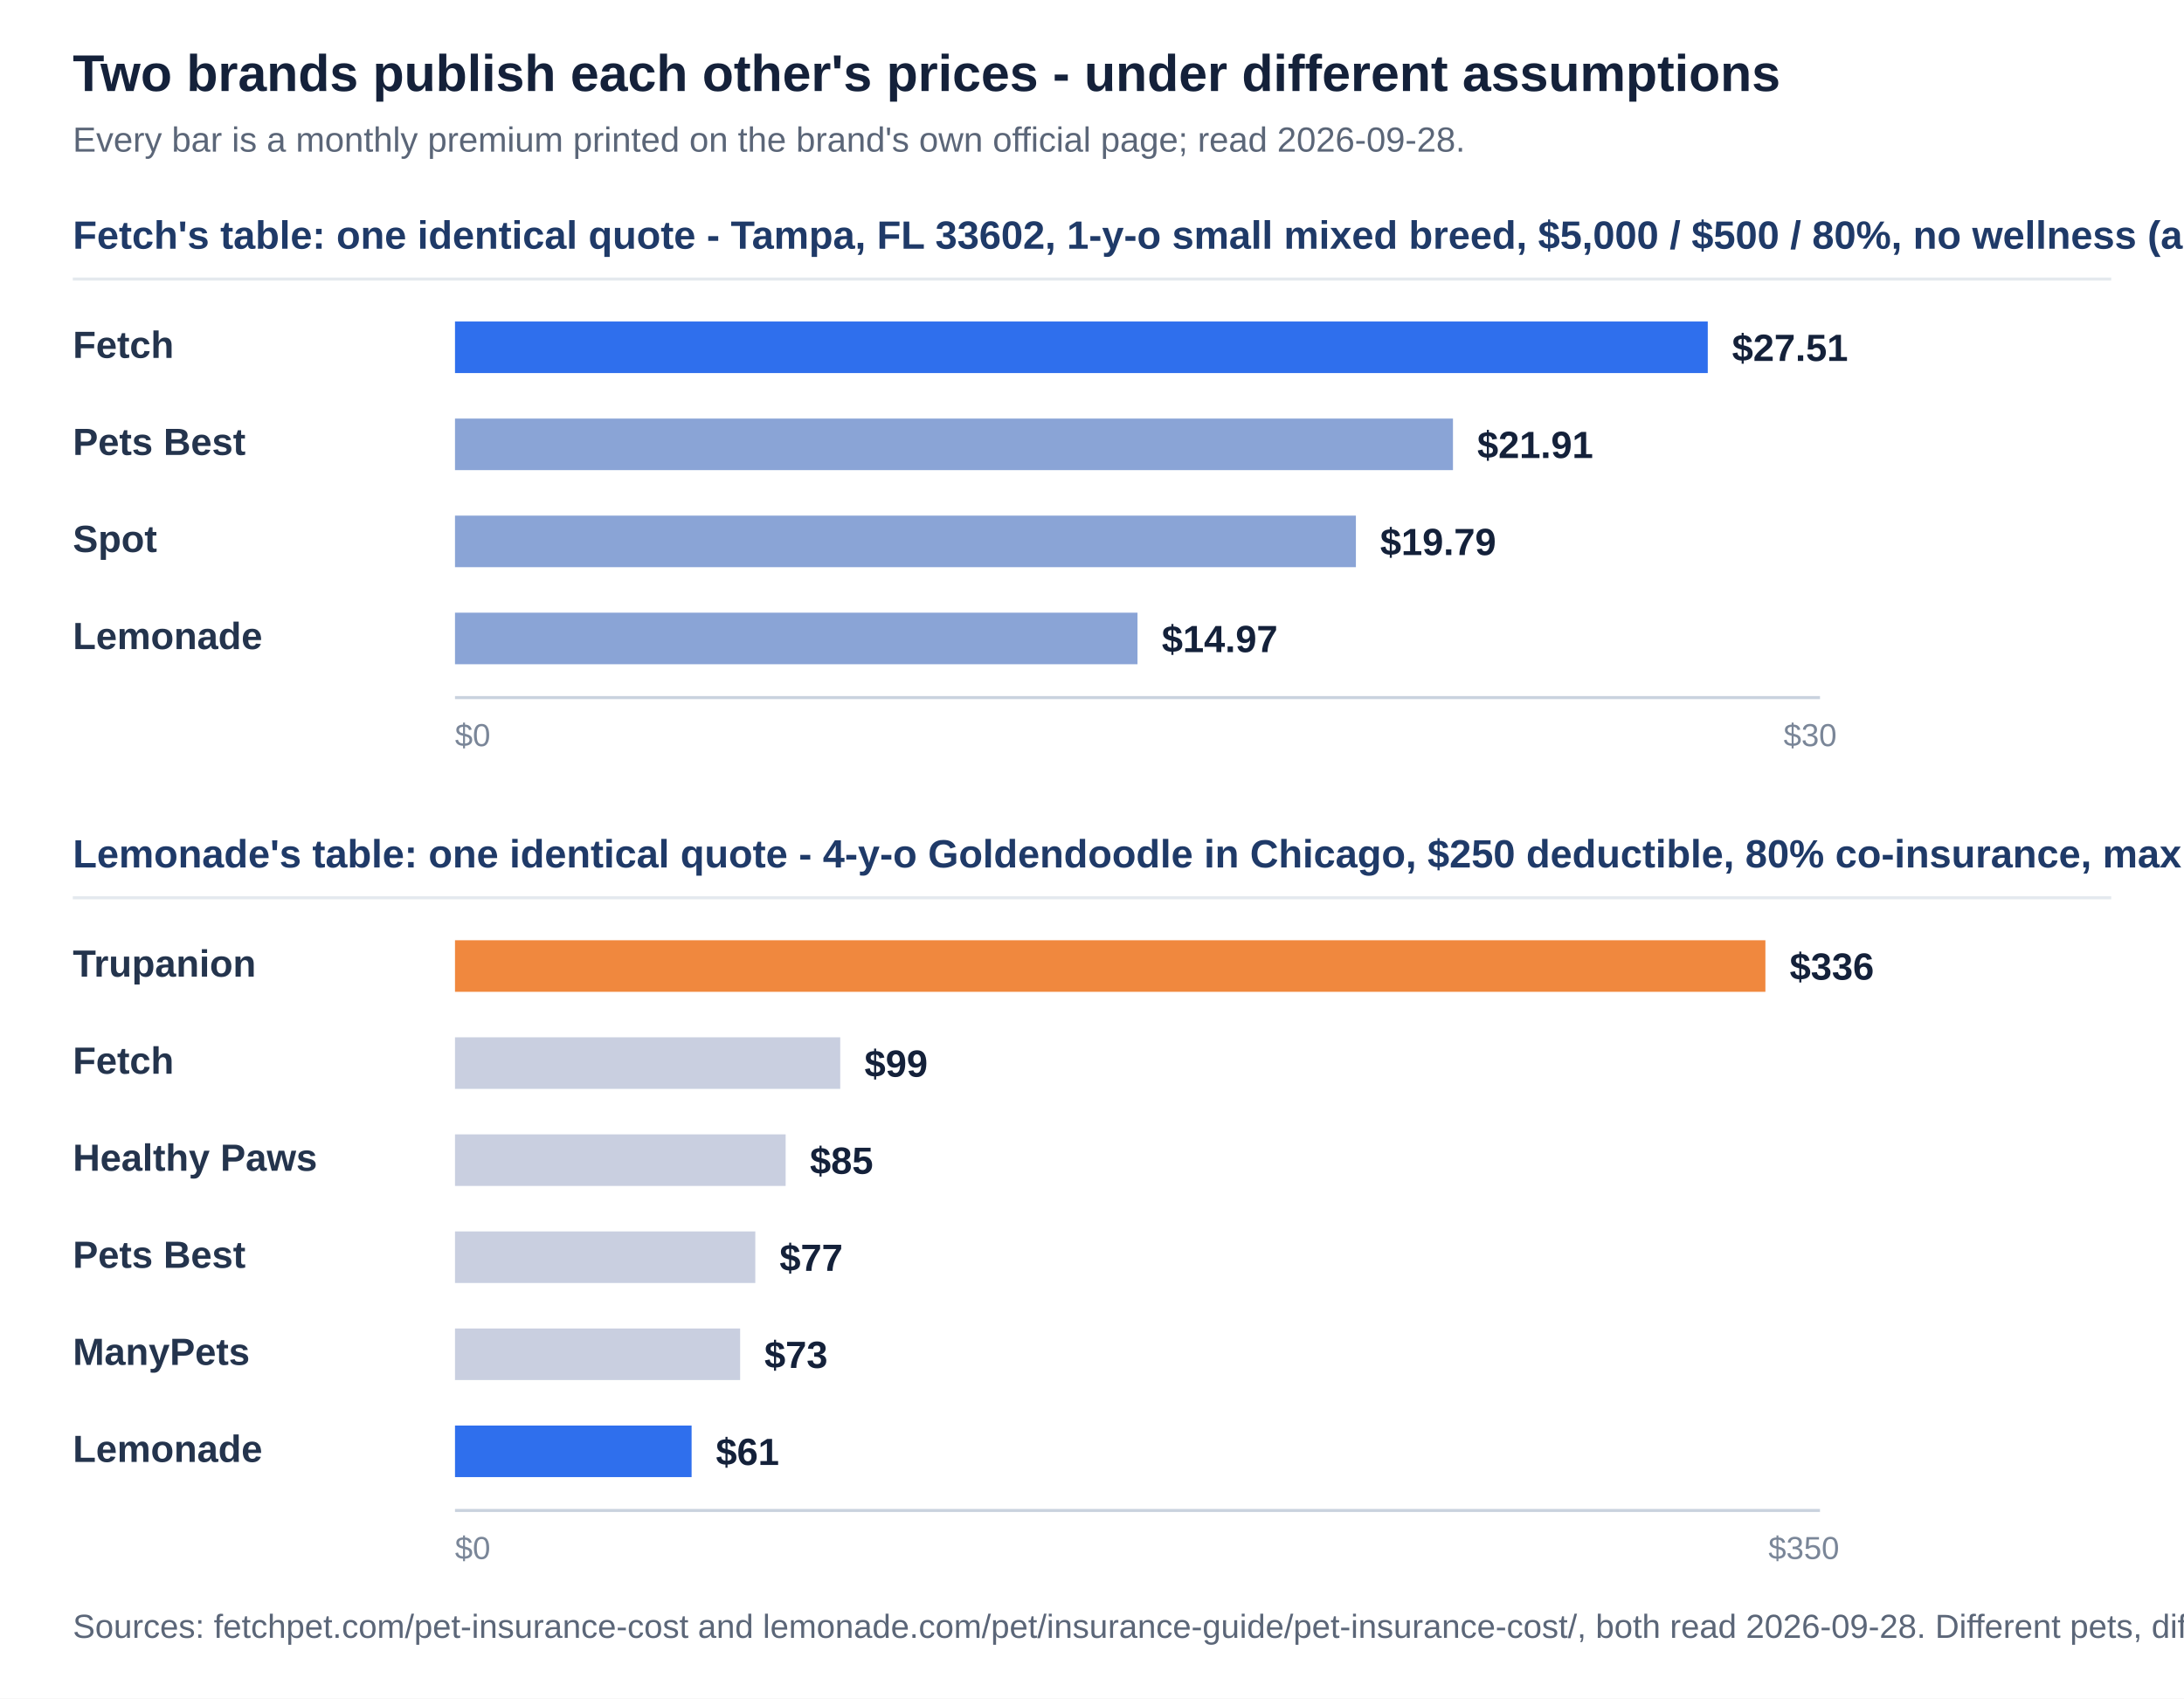
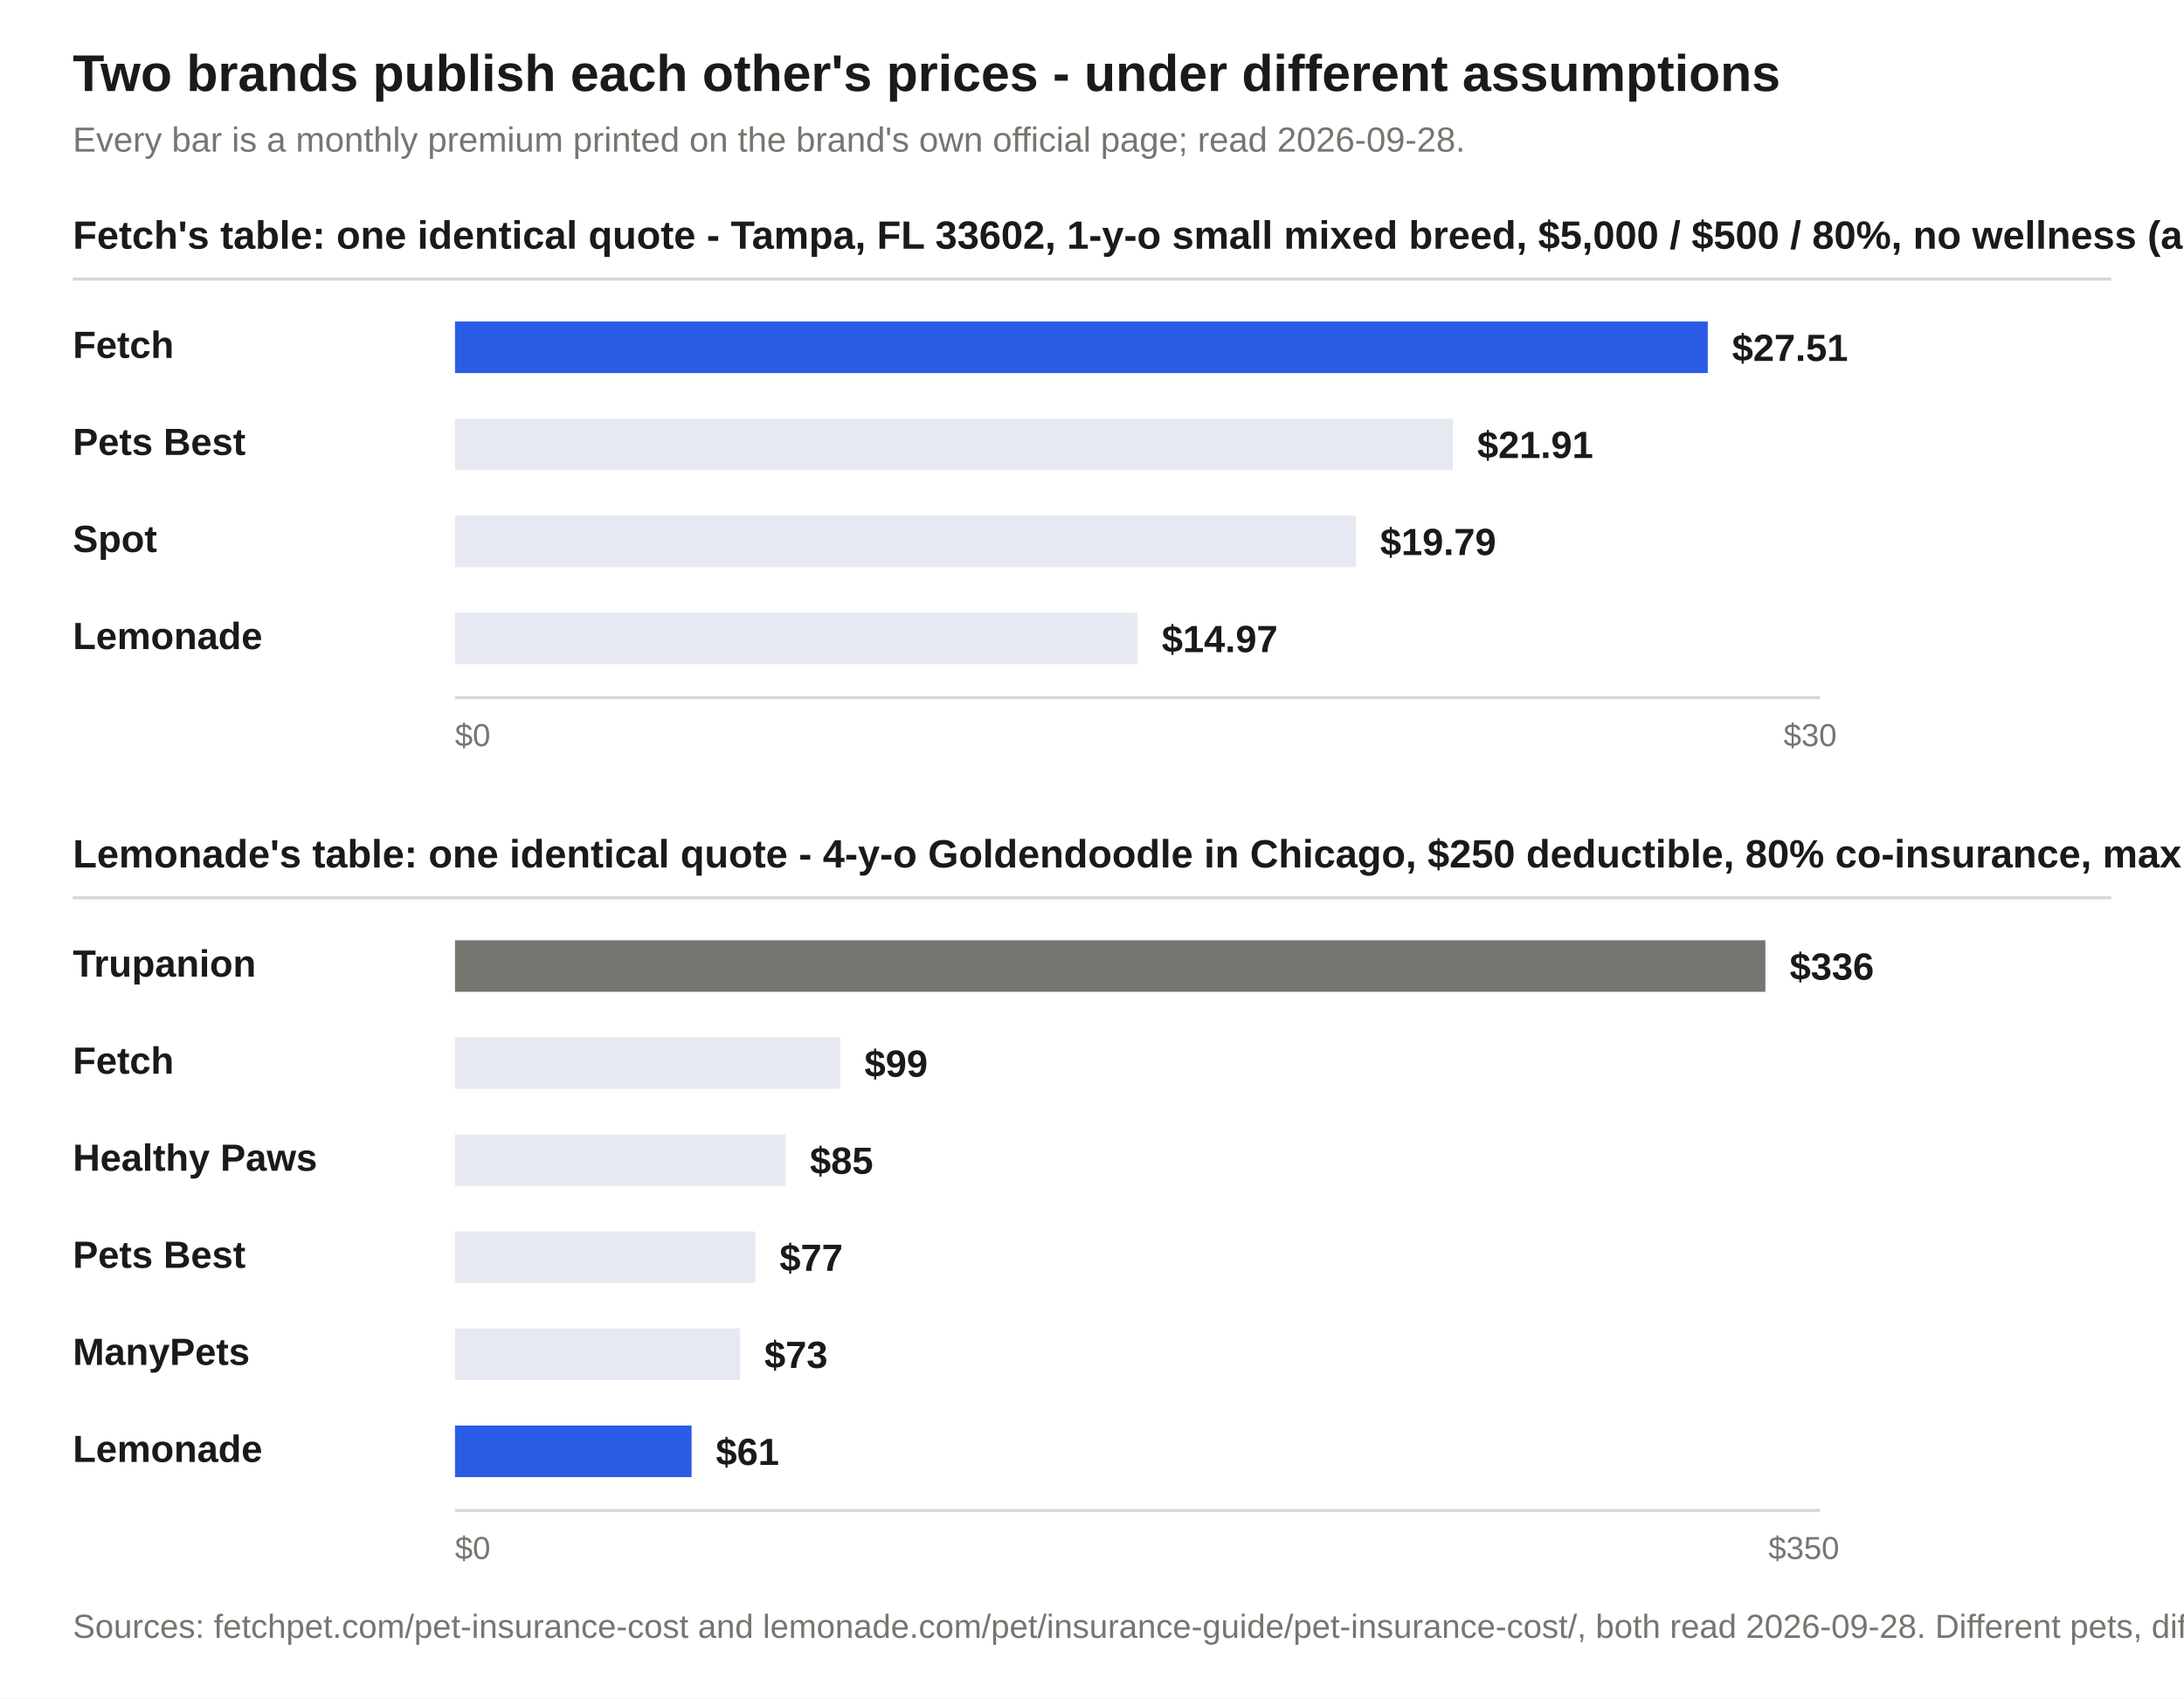
<svg xmlns="http://www.w3.org/2000/svg" width="720" height="560" viewBox="0 0 720 560" role="img" aria-labelledby="title desc">
  <rect width="720" height="560" fill="#ffffff" />
  <style>
-     .h1 { font: 700 17px "Segoe UI", Arial, sans-serif; fill: #14213a; }
-     .cap { font: 600 13px "Segoe UI", Arial, sans-serif; fill: #1f3a68; }
-     .note { font: 400 11.5px "Segoe UI", Arial, sans-serif; fill: #5b6678; }
-     .name { font: 600 12.5px "Segoe UI", Arial, sans-serif; fill: #24344d; }
-     .val { font: 700 12.5px "Segoe UI", Arial, sans-serif; fill: #14213a; }
-     .foot { font: 400 11px "Segoe UI", Arial, sans-serif; fill: #5b6678; }
-     .axis { font: 400 10.5px "Segoe UI", Arial, sans-serif; fill: #7a8698; }
+     .h1 { font: 700 17px "Segoe UI", Arial, sans-serif; fill: #1a1a18; }
+     .cap { font: 600 13px "Segoe UI", Arial, sans-serif; fill: #1a1a18; }
+     .note { font: 400 11.5px "Segoe UI", Arial, sans-serif; fill: #767670; }
+     .name { font: 600 12.5px "Segoe UI", Arial, sans-serif; fill: #1a1a18; }
+     .val { font: 700 12.5px "Segoe UI", Arial, sans-serif; fill: #1a1a18; }
+     .foot { font: 400 11px "Segoe UI", Arial, sans-serif; fill: #767670; }
+     .axis { font: 400 10.5px "Segoe UI", Arial, sans-serif; fill: #767670; }
  </style>
  <text x="24" y="30" class="h1">Two brands publish each other's prices - under different assumptions</text>
  <text x="24" y="50" class="note">Every bar is a monthly premium printed on the brand's own official page; read 2026-09-28.</text>
  <text x="24" y="82" class="cap">Fetch's table: one identical quote - Tampa, FL 33602, 1-y-o small mixed breed, $5,000 / $500 / 80%, no wellness (as of March 2026)</text>
-   <line x1="24" y1="92" x2="696" y2="92" stroke="#e4e9ee" />
+   <line x1="24" y1="92" x2="696" y2="92" stroke="#d9d6ce" />
  <g>
    <text x="24" y="118" class="name">Fetch</text>
-     <rect x="150" y="106" width="413" height="17" fill="#2f6fed" />
+     <rect x="150" y="106" width="413" height="17" fill="#2b5ce6" />
    <text x="571" y="119" class="val">$27.51</text>
    <text x="24" y="150" class="name">Pets Best</text>
-     <rect x="150" y="138" width="329" height="17" fill="#8aa4d6" />
+     <rect x="150" y="138" width="329" height="17" fill="#e6e9f2" />
    <text x="487" y="151" class="val">$21.91</text>
    <text x="24" y="182" class="name">Spot</text>
-     <rect x="150" y="170" width="297" height="17" fill="#8aa4d6" />
+     <rect x="150" y="170" width="297" height="17" fill="#e6e9f2" />
    <text x="455" y="183" class="val">$19.79</text>
    <text x="24" y="214" class="name">Lemonade</text>
-     <rect x="150" y="202" width="225" height="17" fill="#8aa4d6" />
+     <rect x="150" y="202" width="225" height="17" fill="#e6e9f2" />
    <text x="383" y="215" class="val">$14.97</text>
  </g>
-   <line x1="150" y1="230" x2="600" y2="230" stroke="#c9d2de" />
+   <line x1="150" y1="230" x2="600" y2="230" stroke="#d9d6ce" />
  <text x="150" y="246" class="axis">$0</text>
  <text x="588" y="246" class="axis">$30</text>
  <text x="24" y="286" class="cap">Lemonade's table: one identical quote - 4-y-o Goldendoodle in Chicago, $250 deductible, 80% co-insurance, max limit (competitor rows undated)</text>
-   <line x1="24" y1="296" x2="696" y2="296" stroke="#e4e9ee" />
+   <line x1="24" y1="296" x2="696" y2="296" stroke="#d9d6ce" />
  <g>
    <text x="24" y="322" class="name">Trupanion</text>
-     <rect x="150" y="310" width="432" height="17" fill="#f0883e" />
+     <rect x="150" y="310" width="432" height="17" fill="#767670" />
    <text x="590" y="323" class="val">$336</text>
    <text x="24" y="354" class="name">Fetch</text>
-     <rect x="150" y="342" width="127" height="17" fill="#c9cfe0" />
+     <rect x="150" y="342" width="127" height="17" fill="#e6e9f2" />
    <text x="285" y="355" class="val">$99</text>
    <text x="24" y="386" class="name">Healthy Paws</text>
-     <rect x="150" y="374" width="109" height="17" fill="#c9cfe0" />
+     <rect x="150" y="374" width="109" height="17" fill="#e6e9f2" />
    <text x="267" y="387" class="val">$85</text>
    <text x="24" y="418" class="name">Pets Best</text>
-     <rect x="150" y="406" width="99" height="17" fill="#c9cfe0" />
+     <rect x="150" y="406" width="99" height="17" fill="#e6e9f2" />
    <text x="257" y="419" class="val">$77</text>
    <text x="24" y="450" class="name">ManyPets</text>
-     <rect x="150" y="438" width="94" height="17" fill="#c9cfe0" />
+     <rect x="150" y="438" width="94" height="17" fill="#e6e9f2" />
    <text x="252" y="451" class="val">$73</text>
    <text x="24" y="482" class="name">Lemonade</text>
-     <rect x="150" y="470" width="78" height="17" fill="#2f6fed" />
+     <rect x="150" y="470" width="78" height="17" fill="#2b5ce6" />
    <text x="236" y="483" class="val">$61</text>
  </g>
-   <line x1="150" y1="498" x2="600" y2="498" stroke="#c9d2de" />
+   <line x1="150" y1="498" x2="600" y2="498" stroke="#d9d6ce" />
  <text x="150" y="514" class="axis">$0</text>
  <text x="583" y="514" class="axis">$350</text>
  <text x="24" y="540" class="foot">Sources: fetchpet.com/pet-insurance-cost and lemonade.com/pet/insurance-guide/pet-insurance-cost/, both read 2026-09-28. Different pets, different deductibles, different scales - do not subtract across panels.</text>
</svg>
